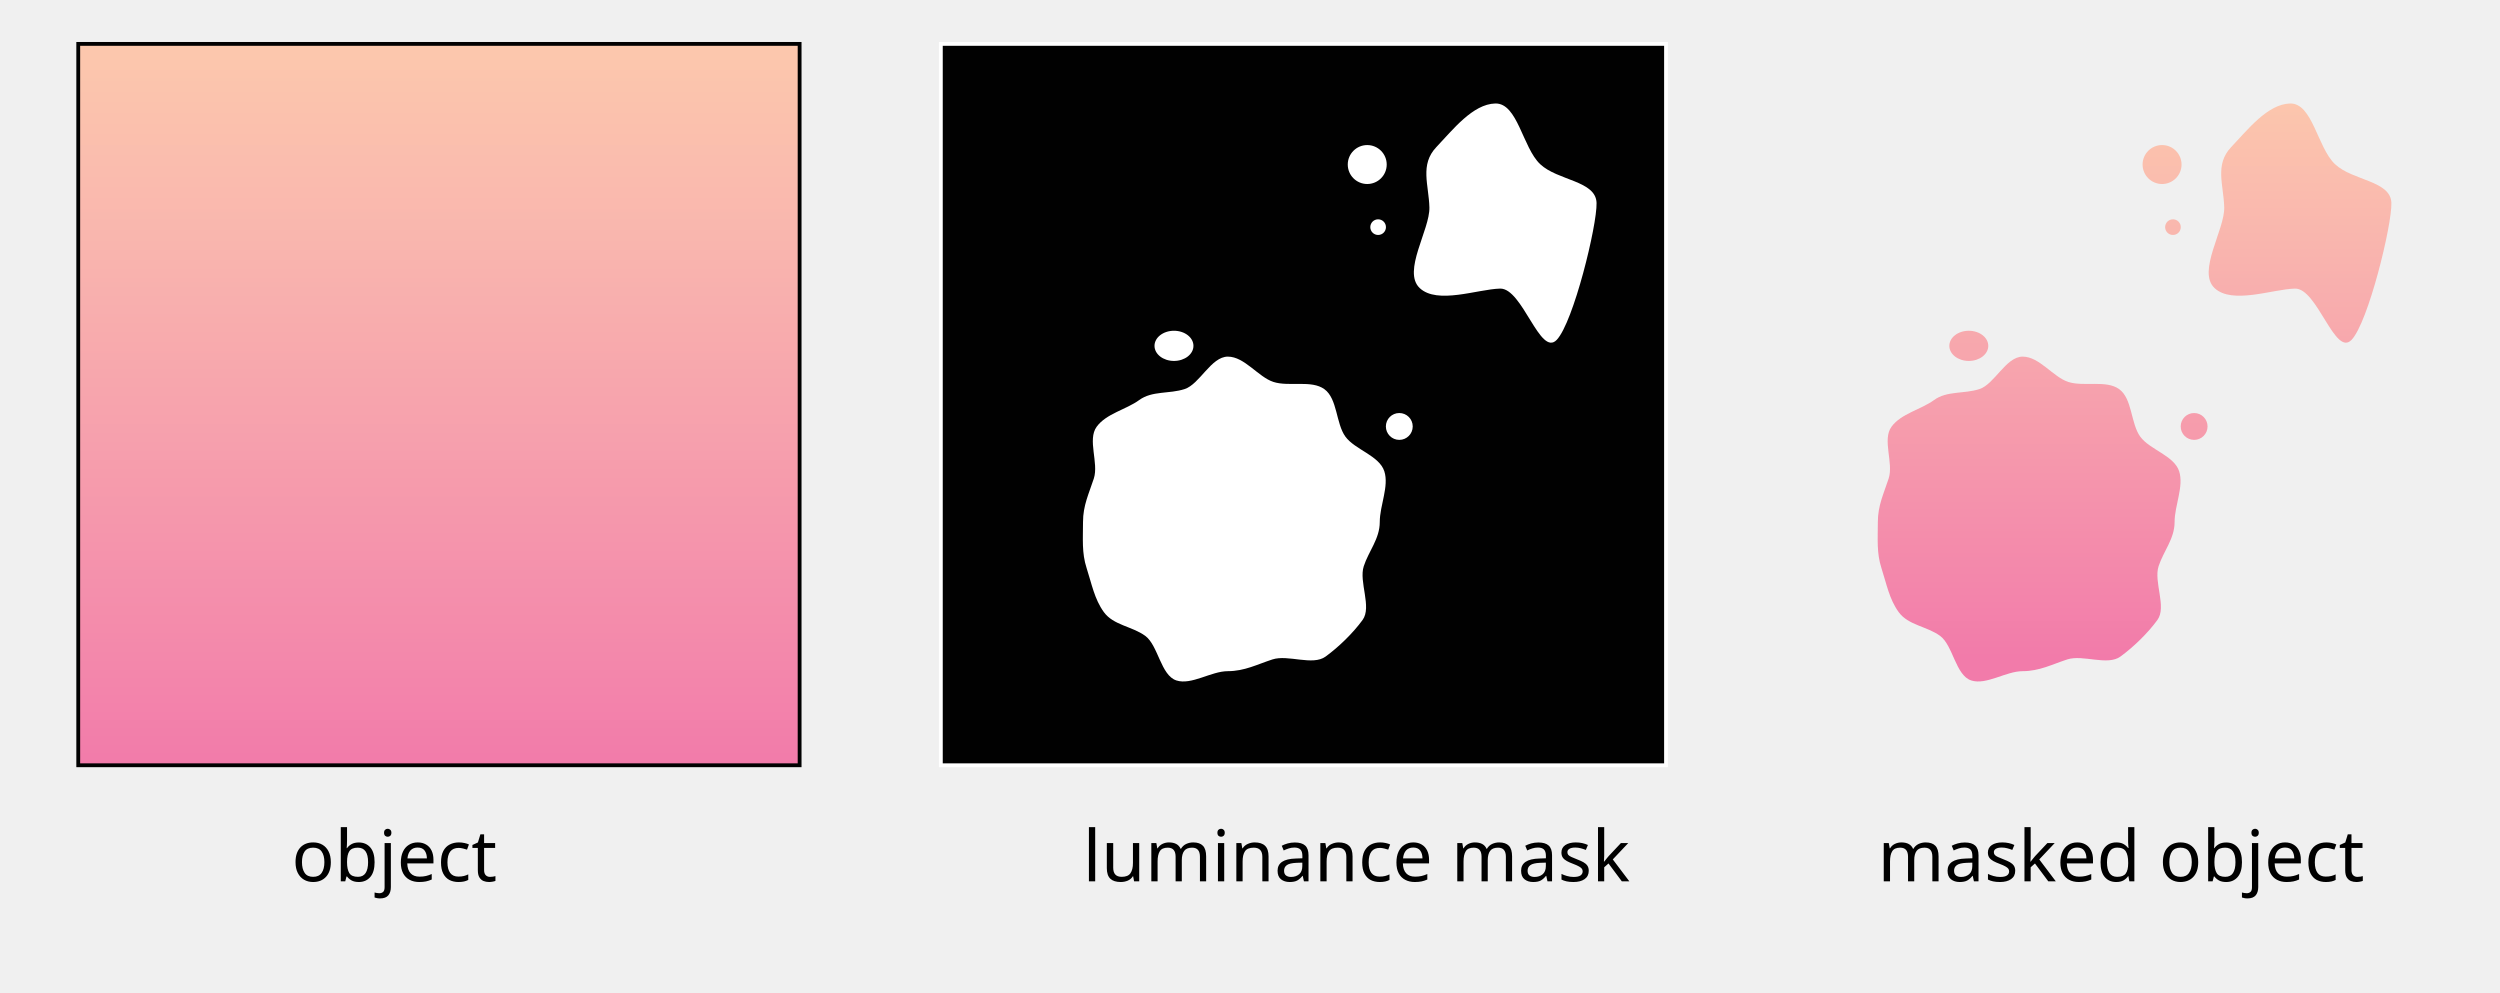
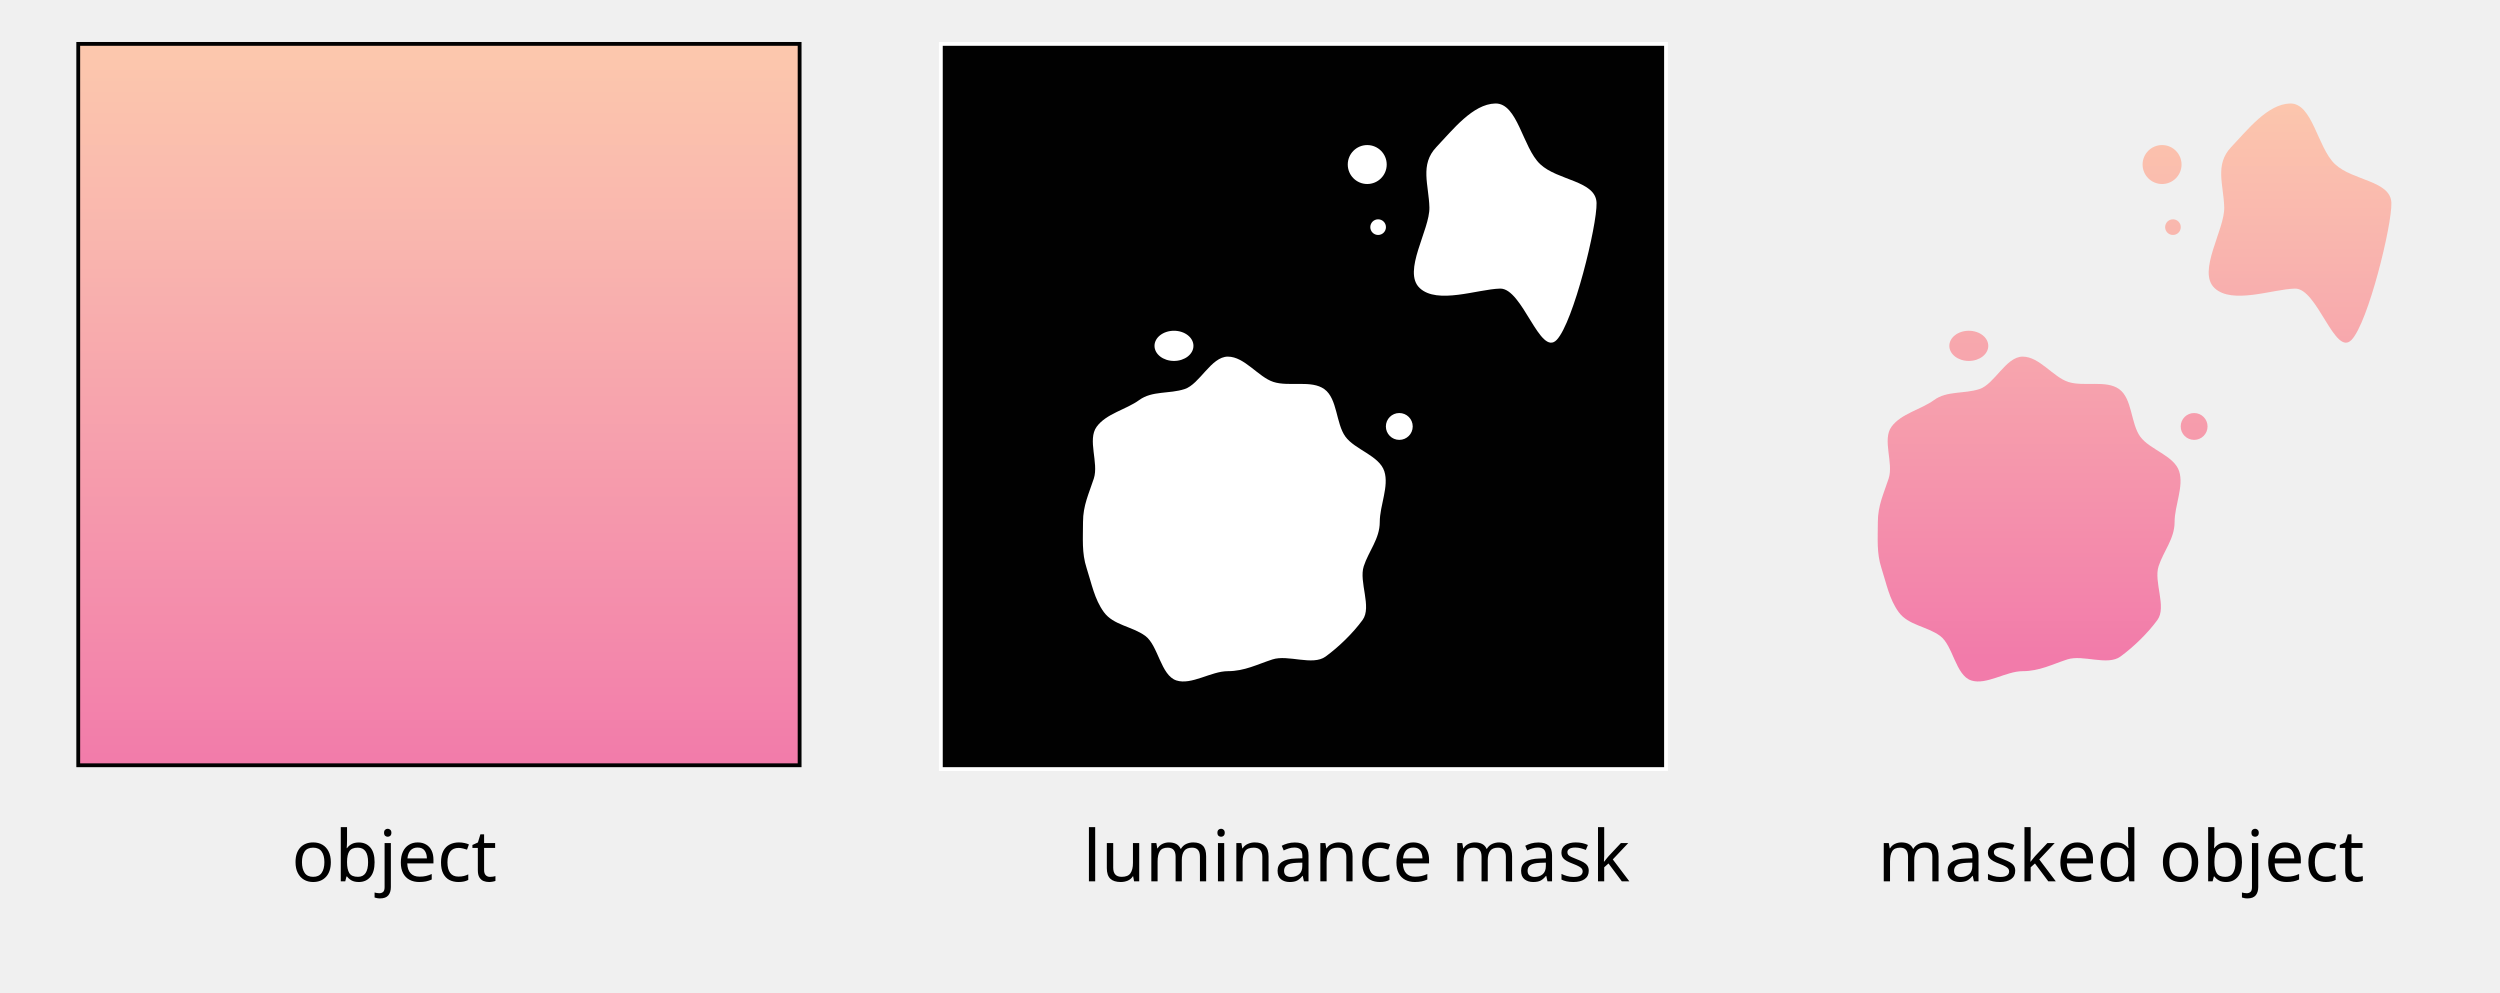
<svg xmlns="http://www.w3.org/2000/svg" version="1.1" id="Layer_1" x="0px" y="0px" width="655px" height="260px" viewBox="0 0 655 260" style="enable-background: new;" xml:space="preserve">
  <style type="text/css">

	.st0{fill:url(#SVGID_7_);stroke:#010101;stroke-miterlimit:10;}
	.st1{fill:none;stroke:#231F20;stroke-width:0.3;stroke-linecap:square;stroke-linejoin:bevel;}
	.st3{font-family:'MyriadPro-Regular';}
	.st4{fill:url(#SVGID_1_);}
	.st5{fill:url(#SVGID_2_);}
	.st6{fill:url(#SVGID_3_);}
	.st7{fill:url(#SVGID_4_);}
	.st8{fill:url(#SVGID_5_);}
	.st9{fill:url(#SVGID_6_);}
	.st10{fill:#010101;stroke:#FFFFFF;stroke-miterlimit:10;}
	.st11{fill:#FFFFFF;}
	.st12{fill:none;}
	.st13{font-size:14pt;}

</style>
  <g>
    <linearGradient id="SVGID_1_" gradientUnits="userSpaceOnUse" x1="531.627" y1="172.188" x2="531.627" y2="22.442">
      <stop offset="0" style="stop-color:#F27BAA" />
      <stop offset="0.126" style="stop-color:#F386AB" />
      <stop offset="0.72" style="stop-color:#F9B5AE" />
      <stop offset="1" style="stop-color:#FCC8AD" />
    </linearGradient>
    <path class="st4" d="M569.745,136.78c0,4.381-2.912,7.618-4.195,11.572c-1.33,4.096,2.175,10.669-0.308,14.079   c-2.506,3.444-6.25,7.084-9.695,9.59c-3.41,2.482-9.815-0.584-13.913,0.746c-3.952,1.283-7.312,3.079-11.692,3.079   c-4.382,0-9.53,3.715-13.484,2.431c-4.097-1.33-4.759-9.207-8.169-11.688c-3.445-2.507-8.323-2.766-10.829-6.211   c-2.481-3.41-3.202-7.474-4.532-11.571c-1.283-3.953-0.933-7.646-0.933-12.027s1.55-7.457,2.834-11.41   c1.33-4.097-1.74-10.153,0.741-13.563c2.507-3.445,7.704-4.488,11.148-6.994c3.409-2.482,7.803-1.548,11.9-2.878   c3.952-1.283,6.942-8.501,11.323-8.501s7.977,5.346,11.93,6.629c4.098,1.331,9.957-0.581,13.367,1.901   c3.444,2.507,3.001,8.994,5.508,12.438c2.482,3.411,8.858,4.962,10.188,9.059C572.219,127.413,569.745,132.399,569.745,136.78z" />
    <linearGradient id="SVGID_2_" gradientUnits="userSpaceOnUse" x1="602.611" y1="172.189" x2="602.611" y2="22.442">
      <stop offset="0" style="stop-color:#F27BAA" />
      <stop offset="0.126" style="stop-color:#F386AB" />
      <stop offset="0.72" style="stop-color:#F9B5AE" />
      <stop offset="1" style="stop-color:#FCC8AD" />
    </linearGradient>
    <path class="st5" d="M611.758,42.998c4.604,4.368,14.63,4.304,14.785,10.183c0.153,5.88-6.06,31.253-10.427,35.857   c-4.368,4.604-8.965-13.581-14.845-13.426c-5.879,0.154-16.466,4.22-21.069-0.148c-4.603-4.368,2.7-15.252,2.545-21.132   c-0.153-5.879-2.553-11.181,1.815-15.785c4.368-4.603,9.558-11.277,15.437-11.432S607.154,38.63,611.758,42.998z" />
    <linearGradient id="SVGID_3_" gradientUnits="userSpaceOnUse" x1="566.462" y1="172.191" x2="566.462" y2="22.442">
      <stop offset="0" style="stop-color:#F27BAA" />
      <stop offset="0.126" style="stop-color:#F386AB" />
      <stop offset="0.72" style="stop-color:#F9B5AE" />
      <stop offset="1" style="stop-color:#FCC8AD" />
    </linearGradient>
    <circle class="st6" cx="566.462" cy="43.108" r="5.103" />
    <linearGradient id="SVGID_4_" gradientUnits="userSpaceOnUse" x1="515.826" y1="172.187" x2="515.826" y2="22.444">
      <stop offset="0" style="stop-color:#F27BAA" />
      <stop offset="0.126" style="stop-color:#F386AB" />
      <stop offset="0.72" style="stop-color:#F9B5AE" />
      <stop offset="1" style="stop-color:#FCC8AD" />
    </linearGradient>
    <ellipse class="st7" cx="515.827" cy="90.613" rx="5.102" ry="3.954" />
    <linearGradient id="SVGID_5_" gradientUnits="userSpaceOnUse" x1="574.861" y1="172.19" x2="574.861" y2="22.439">
      <stop offset="0" style="stop-color:#F27BAA" />
      <stop offset="0.126" style="stop-color:#F386AB" />
      <stop offset="0.72" style="stop-color:#F9B5AE" />
      <stop offset="1" style="stop-color:#FCC8AD" />
    </linearGradient>
    <circle class="st8" cx="574.861" cy="111.731" r="3.518" />
    <linearGradient id="SVGID_6_" gradientUnits="userSpaceOnUse" x1="569.314" y1="172.19" x2="569.314" y2="22.442">
      <stop offset="0" style="stop-color:#F27BAA" />
      <stop offset="0.126" style="stop-color:#F386AB" />
      <stop offset="0.72" style="stop-color:#F9B5AE" />
      <stop offset="1" style="stop-color:#FCC8AD" />
    </linearGradient>
    <circle class="st9" cx="569.315" cy="59.511" r="2.05" />
  </g>
  <g>
    <linearGradient id="SVGID_7_" gradientUnits="userSpaceOnUse" x1="603" y1="50.5" x2="792" y2="50.5" gradientTransform="matrix(0 -1 1 0 64.5 803.5)">
      <stop offset="0" style="stop-color:#F27BAA" />
      <stop offset="0.126" style="stop-color:#F386AB" />
      <stop offset="0.72" style="stop-color:#F9B5AE" />
      <stop offset="1" style="stop-color:#FCC8AD" />
    </linearGradient>
    <rect x="20.5" y="11.5" class="st0" width="189" height="189" />
  </g>
  <g>
    <g>
-       <rect x="246.5" y="11.5" class="st10" width="190" height="189" />
+       <rect x="246.5" y="11.5" class="st10" width="190" height="190" />
    </g>
    <g>
      <path class="st11" d="M361.499,136.78c0,4.381-2.911,7.618-4.195,11.572c-1.33,4.096,2.175,10.669-0.308,14.079    c-2.506,3.444-6.25,7.084-9.694,9.59c-3.41,2.482-9.816-0.584-13.913,0.746c-3.953,1.283-7.312,3.079-11.693,3.079    c-4.382,0-9.529,3.715-13.483,2.431c-4.097-1.33-4.76-9.207-8.17-11.688c-3.444-2.507-8.322-2.766-10.829-6.211    c-2.481-3.41-3.201-7.474-4.532-11.571c-1.282-3.953-0.933-7.646-0.933-12.027s1.55-7.457,2.834-11.41    c1.33-4.097-1.74-10.153,0.742-13.563c2.506-3.445,7.703-4.488,11.147-6.994c3.41-2.482,7.804-1.547,11.9-2.877    c3.954-1.283,6.942-8.501,11.323-8.501s7.977,5.346,11.931,6.629c4.097,1.331,9.957-0.581,13.367,1.901    c3.444,2.507,3,8.994,5.508,12.438c2.481,3.411,8.858,4.962,10.188,9.059C363.973,127.413,361.499,132.399,361.499,136.78z" />
      <path class="st11" d="M403.512,42.998c4.604,4.368,14.63,4.304,14.786,10.183c0.153,5.88-6.061,31.253-10.428,35.856    c-4.368,4.604-8.965-13.58-14.844-13.425c-5.879,0.154-16.466,4.219-21.07-0.148c-4.603-4.368,2.7-15.252,2.546-21.132    s-2.553-11.181,1.814-15.785c4.368-4.603,9.559-11.277,15.438-11.432C397.632,26.961,398.908,38.63,403.512,42.998z" />
      <circle class="st11" cx="358.216" cy="43.108" r="5.102" />
      <ellipse class="st11" cx="307.582" cy="90.613" rx="5.102" ry="3.954" />
      <circle class="st11" cx="366.616" cy="111.731" r="3.518" />
      <circle class="st11" cx="361.069" cy="59.511" r="2.051" />
    </g>
  </g>
  <text transform="matrix(1 0 0 1 76.397 230.9009)" class="st3 st13">object</text>
  <text transform="matrix(1 0 0 1 283.7041 230.9009)" class="st3 st13">luminance mask</text>
  <text transform="matrix(1 0 0 1 491.9502 230.9009)" class="st3 st13">masked object</text>
</svg>
